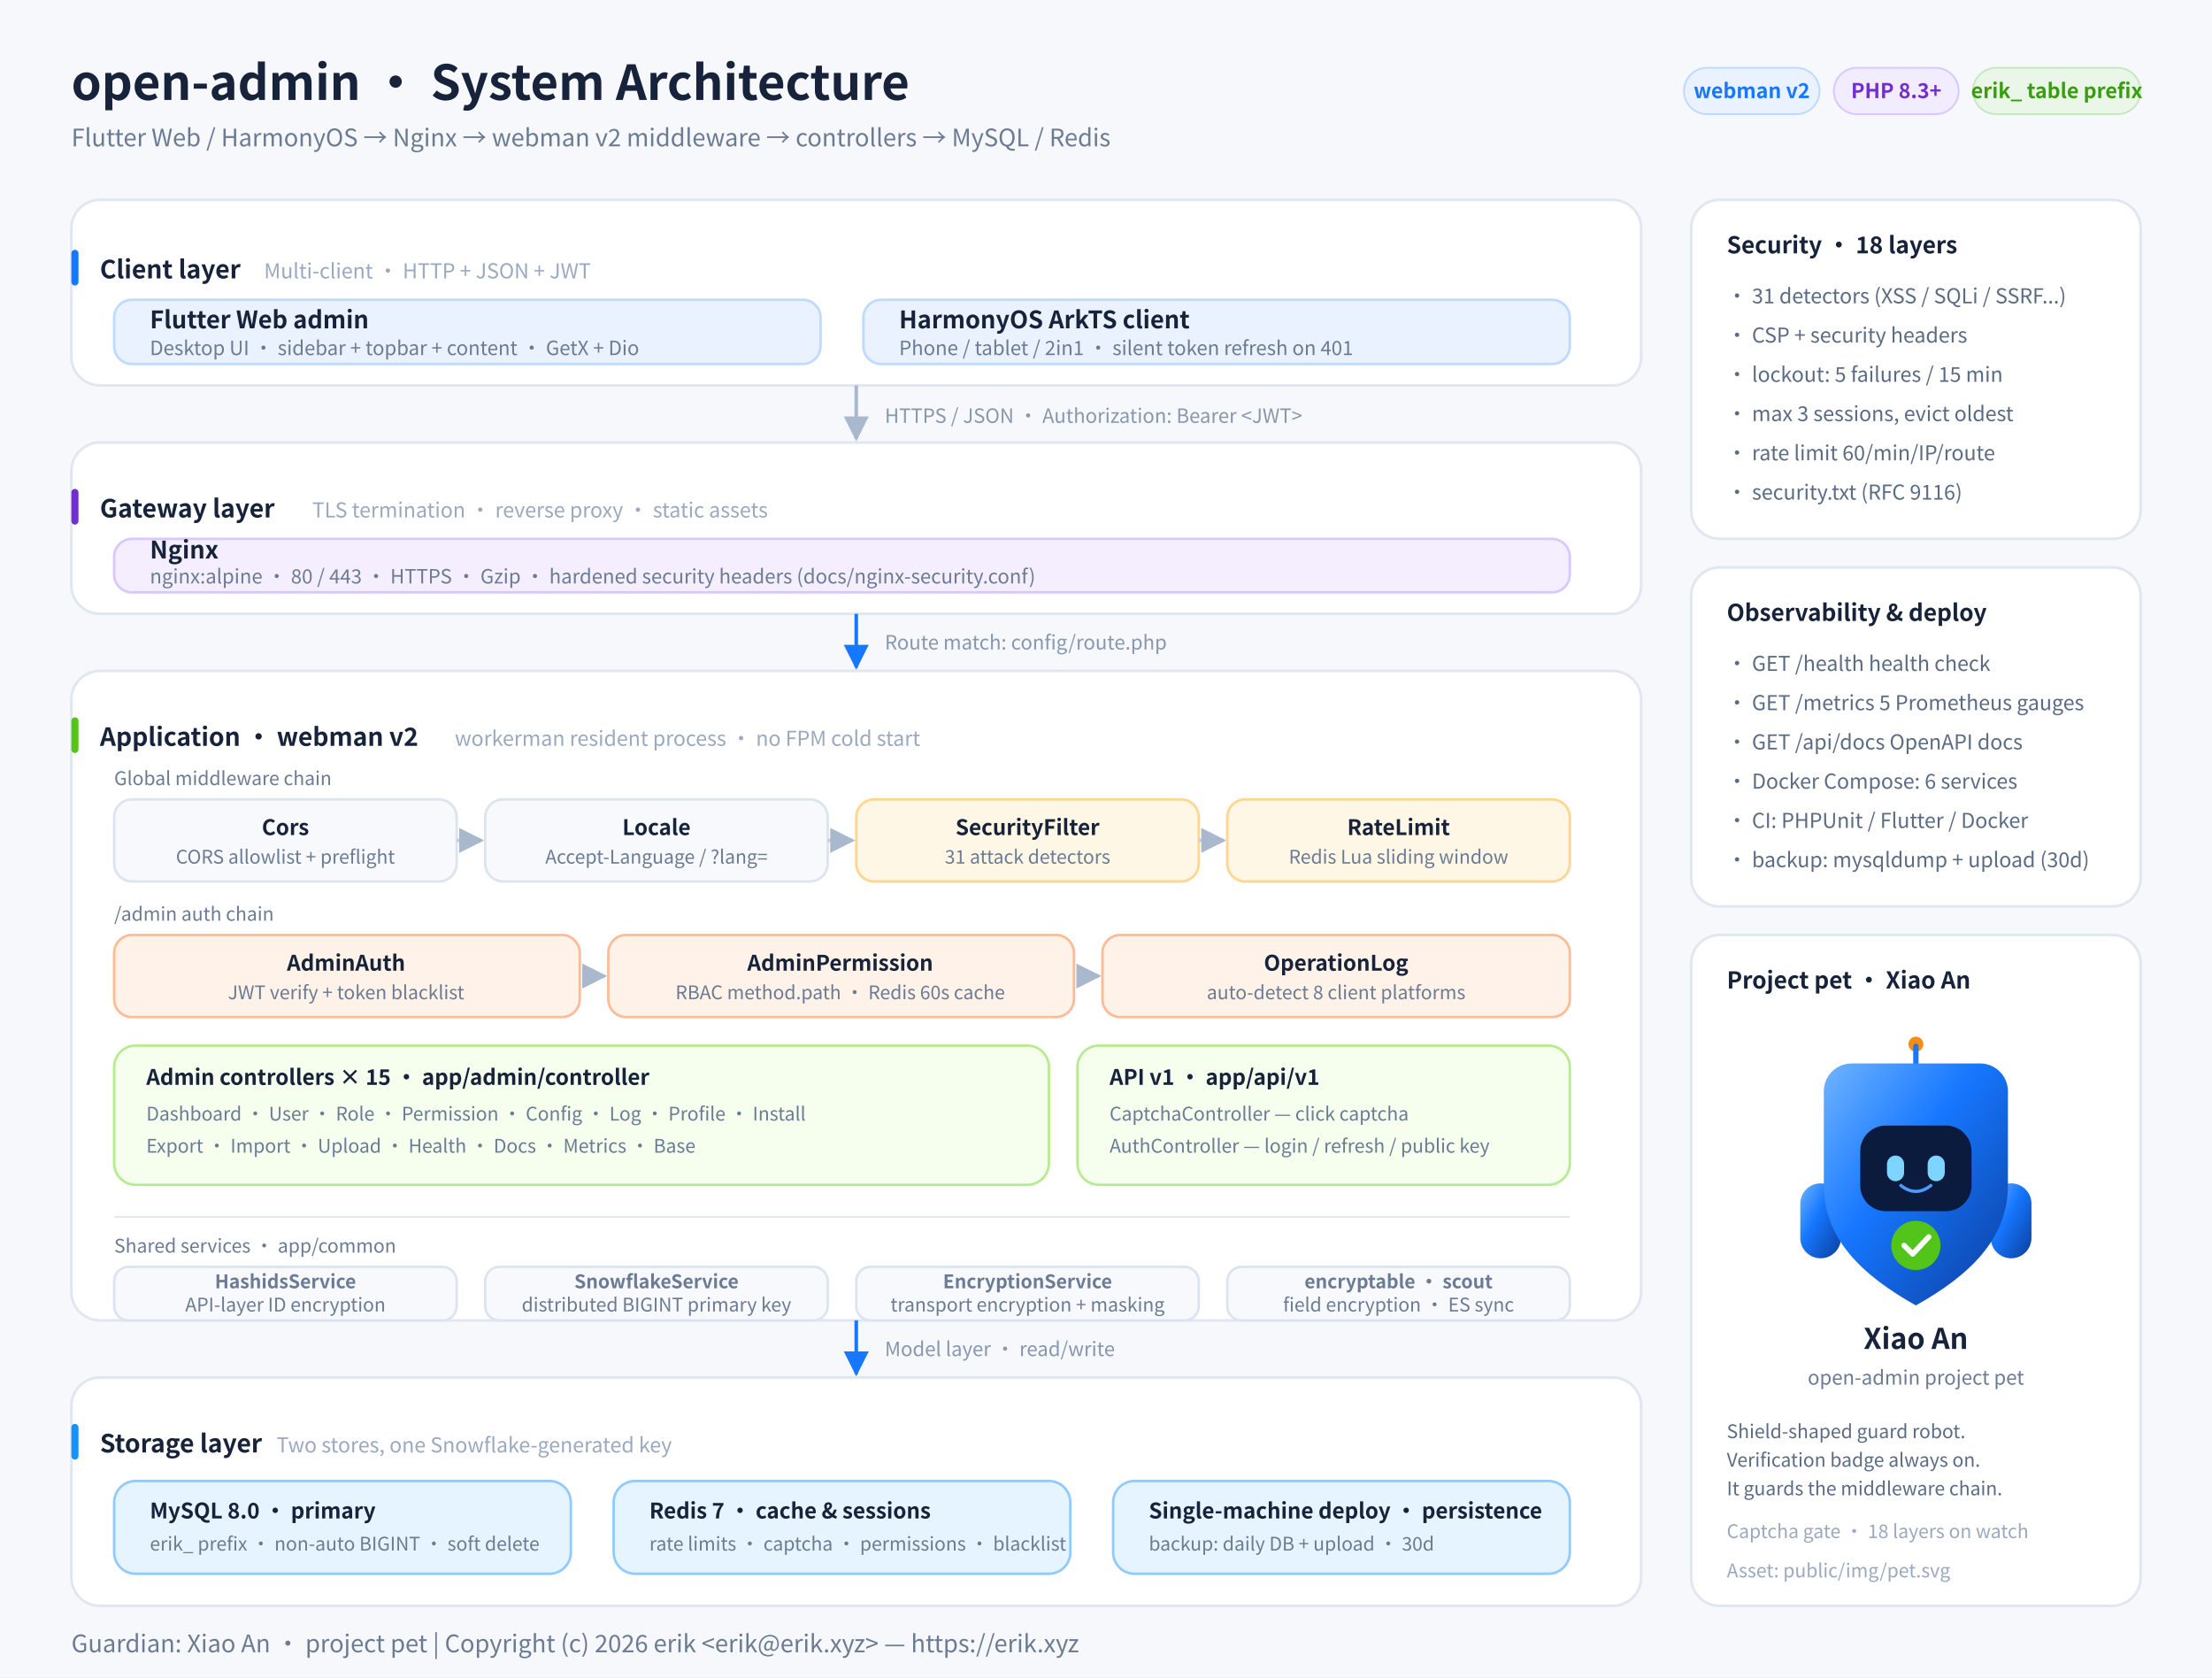
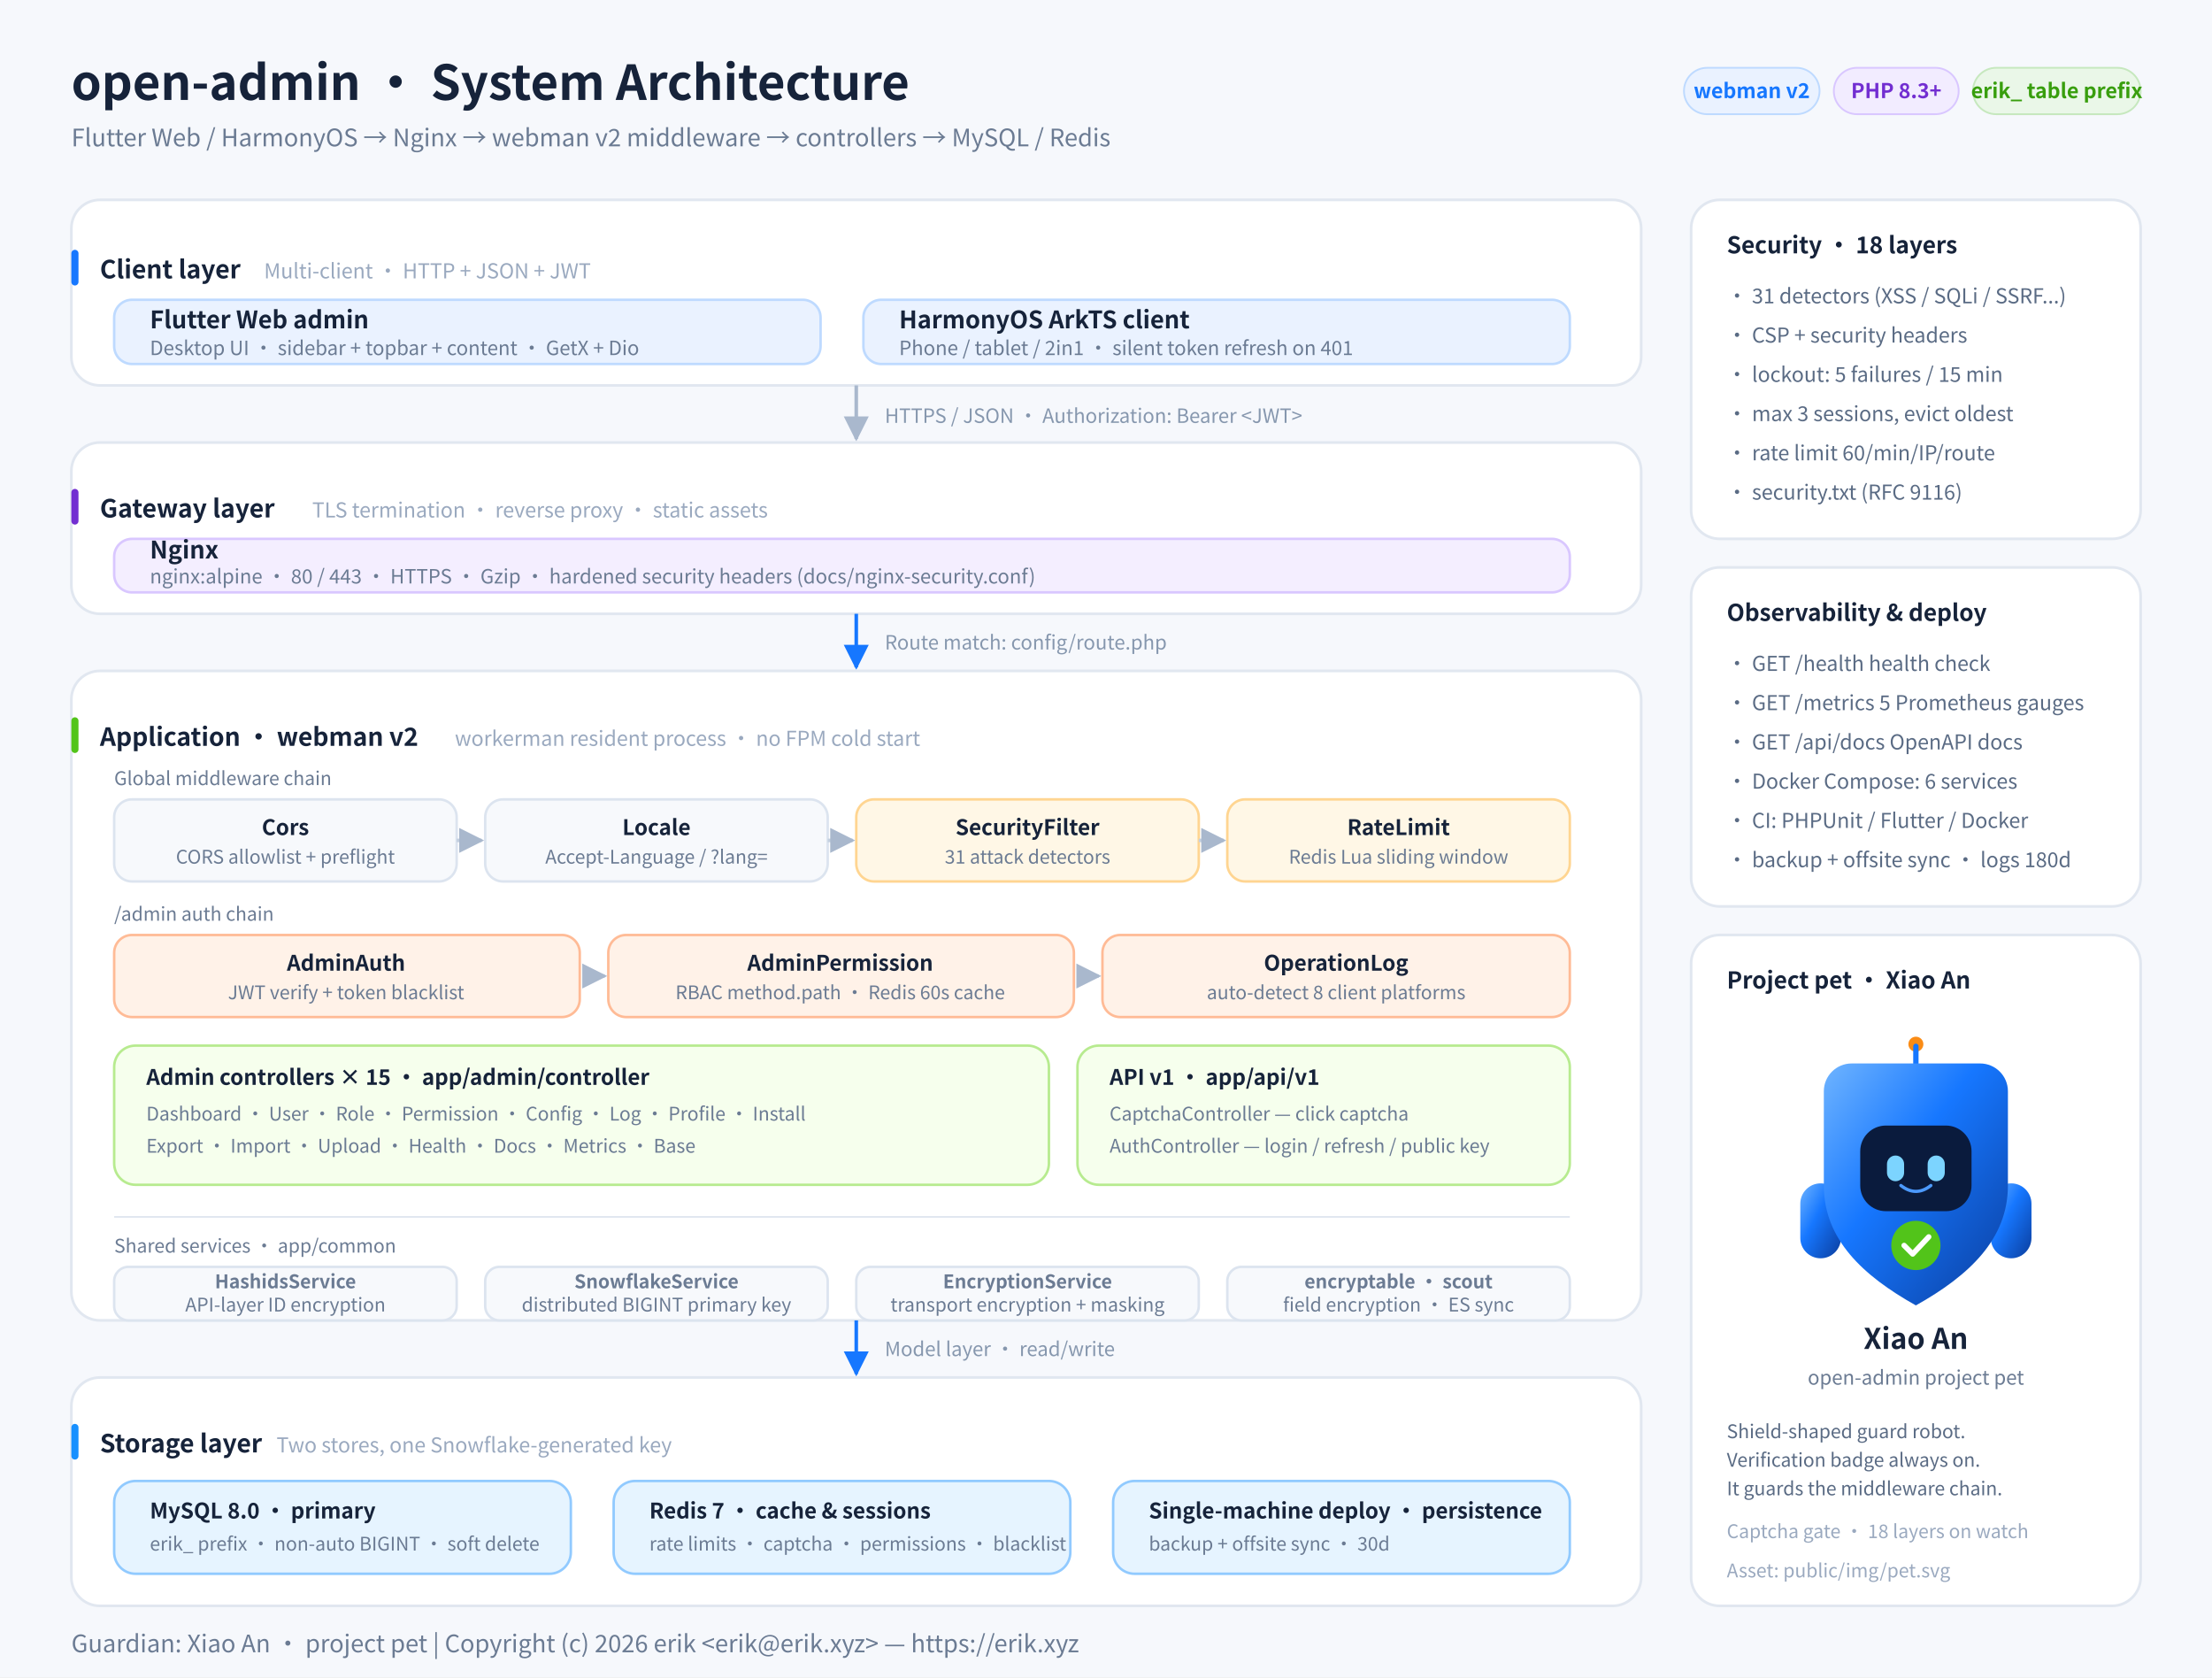
<svg xmlns="http://www.w3.org/2000/svg" viewBox="0 0 1240 940" width="1240" height="940" role="img" aria-label="open-admin system architecture diagram">
  <defs>
    <marker id="arw" viewBox="0 0 10 10" refX="9" refY="5" markerWidth="7" markerHeight="7" orient="auto-start-reverse">
      <path d="M 0 0 L 10 5 L 0 10 z" fill="#A9B8CD" />
    </marker>
    <marker id="arwBlue" viewBox="0 0 10 10" refX="9" refY="5" markerWidth="7" markerHeight="7" orient="auto-start-reverse">
      <path d="M 0 0 L 10 5 L 0 10 z" fill="#1677FF" />
    </marker>
    <linearGradient id="shieldGrad" x1="0" y1="0" x2="1" y2="1">
      <stop offset="0" stop-color="#6FB4FF" />
      <stop offset="0.42" stop-color="#1677FF" />
      <stop offset="1" stop-color="#0B3E9E" />
    </linearGradient>
    <style>
      text { font-family: system-ui, -apple-system, "PingFang SC", "Microsoft YaHei", "Noto Sans CJK SC", "Segoe UI", sans-serif; }
      .t1 { font-size: 27px; font-weight: 700; fill: #16233A; }
      .t2 { font-size: 13.5px; fill: #6B7B93; }
      .bandName { font-size: 14px; font-weight: 700; fill: #16233A; }
      .bandHint { font-size: 11.5px; fill: #9AA9BF; }
      .nTitle { font-size: 13.5px; font-weight: 600; fill: #16233A; }
      .nSub { font-size: 11px; fill: #6B7B93; }
      .chipT { font-size: 12px; font-weight: 600; fill: #16233A; }
      .chipS { font-size: 10.5px; fill: #6B7B93; }
      .railT { font-size: 13px; font-weight: 700; fill: #16233A; }
      .railI { font-size: 11.5px; fill: #5A6B84; }
      .flow { font-size: 11px; fill: #8697AE; }
      .band { fill: #FFFFFF; stroke: #E1E7F0; stroke-width: 1.5; }
      .railCard { fill: #FFFFFF; stroke: #E1E7F0; stroke-width: 1.5; }
      .node { stroke-width: 1.4; }
      .ctr { text-anchor: middle; }
    </style>
  </defs>
  <rect width="1240" height="940" fill="#F6F8FC" />
  <text class="t1" x="40" y="56">open-admin · System Architecture</text>
  <text class="t2" x="40" y="82">Flutter Web / HarmonyOS → Nginx → webman v2 middleware → controllers → MySQL / Redis</text>
  <g font-size="11.5" font-weight="600">
    <rect x="944" y="38" width="76" height="26" rx="13" fill="#EAF2FF" stroke="#BEDAFF" />
    <text x="982" y="55" class="ctr" fill="#1677FF">webman v2</text>
    <rect x="1028" y="38" width="70" height="26" rx="13" fill="#F2ECFF" stroke="#D9C7FF" />
    <text x="1063" y="55" class="ctr" fill="#722ED1">PHP 8.3+</text>
    <rect x="1106" y="38" width="94" height="26" rx="13" fill="#EAF7E8" stroke="#C6E8BE" />
    <text x="1153" y="55" class="ctr" fill="#389E0D">erik_ table prefix</text>
  </g>
  <rect class="band" x="40" y="112" width="880" height="104" rx="16" />
  <rect x="40" y="140" width="4" height="20" rx="2" fill="#1677FF" />
  <text class="bandName" x="56" y="156">Client layer</text>
  <text class="bandHint" x="148" y="156">Multi-client · HTTP + JSON + JWT</text>
  <rect class="node" x="64" y="168" width="396" height="36" rx="10" fill="#EAF2FF" stroke="#BEDAFF" />
  <text class="nTitle" x="84" y="184">Flutter Web admin</text>
  <text class="nSub" x="84" y="199">Desktop UI · sidebar + topbar + content · GetX + Dio</text>
  <rect class="node" x="484" y="168" width="396" height="36" rx="10" fill="#EAF2FF" stroke="#BEDAFF" />
  <text class="nTitle" x="504" y="184">HarmonyOS ArkTS client</text>
  <text class="nSub" x="504" y="199">Phone / tablet / 2in1 · silent token refresh on 401</text>
  <path d="M 480 216 L 480 246" stroke="#A9B8CD" stroke-width="2" fill="none" marker-end="url(#arw)" />
  <text class="flow" x="496" y="237">HTTPS / JSON · Authorization: Bearer &lt;JWT&gt;</text>
  <rect class="band" x="40" y="248" width="880" height="96" rx="16" />
  <rect x="40" y="274" width="4" height="20" rx="2" fill="#722ED1" />
  <text class="bandName" x="56" y="290">Gateway layer</text>
  <text class="bandHint" x="175" y="290">TLS termination · reverse proxy · static assets</text>
  <rect class="node" x="64" y="302" width="816" height="30" rx="10" fill="#F4EEFF" stroke="#D9C7FF" />
  <text class="nTitle" x="84" y="313" fill="#531DAB" font-size="12.5">Nginx</text>
  <text class="nSub" x="84" y="327">nginx:alpine · 80 / 443 · HTTPS · Gzip · hardened security headers (docs/nginx-security.conf)</text>
  <path d="M 480 344 L 480 374" stroke="#1677FF" stroke-width="2" fill="none" marker-end="url(#arwBlue)" />
  <text class="flow" x="496" y="364">Route match: config/route.php</text>
  <rect class="band" x="40" y="376" width="880" height="364" rx="16" stroke="#BEDAFF" />
  <rect x="40" y="402" width="4" height="20" rx="2" fill="#52C41A" />
  <text class="bandName" x="56" y="418" fill="#1677FF">Application · webman v2</text>
  <text class="bandHint" x="255" y="418">workerman resident process · no FPM cold start</text>
  <text class="chipS" x="64" y="440" font-size="11">Global middleware chain</text>
  <rect class="node" x="64" y="448" width="192" height="46" rx="10" fill="#F7F9FC" stroke="#DCE4EF" />
  <text class="chipT ctr" x="160" y="468">Cors</text>
  <text class="chipS ctr" x="160" y="484">CORS allowlist + preflight</text>
  <rect class="node" x="272" y="448" width="192" height="46" rx="10" fill="#F7F9FC" stroke="#DCE4EF" />
  <text class="chipT ctr" x="368" y="468">Locale</text>
  <text class="chipS ctr" x="368" y="484">Accept-Language / ?lang=</text>
  <rect class="node" x="480" y="448" width="192" height="46" rx="10" fill="#FFF7E6" stroke="#FFD591" />
  <text class="chipT ctr" x="576" y="468" fill="#AD4E00">SecurityFilter</text>
  <text class="chipS ctr" x="576" y="484">31 attack detectors</text>
  <rect class="node" x="688" y="448" width="192" height="46" rx="10" fill="#FFF7E6" stroke="#FFD591" />
  <text class="chipT ctr" x="784" y="468" fill="#AD4E00">RateLimit</text>
  <text class="chipS ctr" x="784" y="484">Redis Lua sliding window</text>
  <path d="M 256 471 L 270 471" stroke="#C4D0E0" stroke-width="2" marker-end="url(#arw)" />
  <path d="M 464 471 L 478 471" stroke="#C4D0E0" stroke-width="2" marker-end="url(#arw)" />
  <path d="M 672 471 L 686 471" stroke="#C4D0E0" stroke-width="2" marker-end="url(#arw)" />
  <text class="chipS" x="64" y="516" font-size="11">/admin auth chain</text>
  <rect class="node" x="64" y="524" width="261" height="46" rx="10" fill="#FFF2E8" stroke="#FFBB96" />
  <text class="chipT ctr" x="194" y="544" fill="#AD4E00">AdminAuth</text>
  <text class="chipS ctr" x="194" y="560">JWT verify + token blacklist</text>
  <rect class="node" x="341" y="524" width="261" height="46" rx="10" fill="#FFF2E8" stroke="#FFBB96" />
  <text class="chipT ctr" x="471" y="544" fill="#AD4E00">AdminPermission</text>
  <text class="chipS ctr" x="471" y="560">RBAC method.path · Redis 60s cache</text>
  <rect class="node" x="618" y="524" width="262" height="46" rx="10" fill="#FFF2E8" stroke="#FFBB96" />
  <text class="chipT ctr" x="749" y="544" fill="#AD4E00">OperationLog</text>
  <text class="chipS ctr" x="749" y="560">auto-detect 8 client platforms</text>
  <path d="M 327 547 L 339 547" stroke="#C4D0E0" stroke-width="2" marker-end="url(#arw)" />
  <path d="M 604 547 L 616 547" stroke="#C4D0E0" stroke-width="2" marker-end="url(#arw)" />
  <rect class="node" x="64" y="586" width="524" height="78" rx="12" fill="#F6FFED" stroke="#B7EB8F" />
  <text class="chipT" x="82" y="608" fill="#389E0D">Admin controllers × 15 · app/admin/controller</text>
  <text class="chipS" x="82" y="628">Dashboard · User · Role · Permission · Config · Log · Profile · Install</text>
  <text class="chipS" x="82" y="646">Export · Import · Upload · Health · Docs · Metrics · Base</text>
  <rect class="node" x="604" y="586" width="276" height="78" rx="12" fill="#F6FFED" stroke="#B7EB8F" />
  <text class="chipT" x="622" y="608" fill="#389E0D">API v1 · app/api/v1</text>
  <text class="chipS" x="622" y="628">CaptchaController — click captcha</text>
  <text class="chipS" x="622" y="646">AuthController — login / refresh / public key</text>
  <line x1="64" y1="682" x2="880" y2="682" stroke="#E1E7F0" stroke-width="1" />
  <text class="chipS" x="64" y="702" font-size="11">Shared services · app/common</text>
  <rect class="node" x="64" y="710" width="192" height="30" rx="8" fill="#F7F9FC" stroke="#DCE4EF" />
  <text class="chipS ctr" x="160" y="722" font-size="11.5" fill="#16233A" font-weight="600">HashidsService</text>
  <text class="chipS ctr" x="160" y="735">API-layer ID encryption</text>
  <rect class="node" x="272" y="710" width="192" height="30" rx="8" fill="#F7F9FC" stroke="#DCE4EF" />
  <text class="chipS ctr" x="368" y="722" font-size="11.5" fill="#16233A" font-weight="600">SnowflakeService</text>
  <text class="chipS ctr" x="368" y="735">distributed BIGINT primary key</text>
  <rect class="node" x="480" y="710" width="192" height="30" rx="8" fill="#F7F9FC" stroke="#DCE4EF" />
  <text class="chipS ctr" x="576" y="722" font-size="11.5" fill="#16233A" font-weight="600">EncryptionService</text>
  <text class="chipS ctr" x="576" y="735">transport encryption + masking</text>
  <rect class="node" x="688" y="710" width="192" height="30" rx="8" fill="#F7F9FC" stroke="#DCE4EF" />
  <text class="chipS ctr" x="784" y="722" font-size="11.5" fill="#16233A" font-weight="600">encryptable · scout</text>
  <text class="chipS ctr" x="784" y="735">field encryption · ES sync</text>
  <path d="M 480 740 L 480 770" stroke="#1677FF" stroke-width="2" fill="none" marker-end="url(#arwBlue)" />
  <text class="flow" x="496" y="760">Model layer · read/write</text>
  <rect class="band" x="40" y="772" width="880" height="128" rx="16" />
  <rect x="40" y="798" width="4" height="20" rx="2" fill="#1890FF" />
  <text class="bandName" x="56" y="814">Storage layer</text>
  <text class="bandHint" x="155" y="814">Two stores, one Snowflake-generated key</text>
  <rect class="node" x="64" y="830" width="256" height="52" rx="12" fill="#E6F4FF" stroke="#91CAFF" />
  <text class="chipT" x="84" y="851">MySQL 8.0 · primary</text>
  <text class="chipS" x="84" y="869">erik_ prefix · non-auto BIGINT · soft delete</text>
  <rect class="node" x="344" y="830" width="256" height="52" rx="12" fill="#E6F4FF" stroke="#91CAFF" />
  <text class="chipT" x="364" y="851">Redis 7 · cache &amp; sessions</text>
  <text class="chipS" x="364" y="869">rate limits · captcha · permissions · blacklist</text>
  <rect class="node" x="624" y="830" width="256" height="52" rx="12" fill="#E6F4FF" stroke="#91CAFF" />
  <text class="chipT" x="644" y="851">Single-machine deploy · persistence</text>
-   <text class="chipS" x="644" y="869">backup: daily DB + upload · 30d</text>
+   <text class="chipS" x="644" y="869">backup + offsite sync · 30d</text>
  <rect class="railCard" x="948" y="112" width="252" height="190" rx="16" />
  <text class="railT" x="968" y="142">Security · 18 layers</text>
  <g class="railI">
    <text x="968" y="170">· 31 detectors (XSS / SQLi / SSRF...)</text>
    <text x="968" y="192">· CSP + security headers</text>
    <text x="968" y="214">· lockout: 5 failures / 15 min</text>
    <text x="968" y="236">· max 3 sessions, evict oldest</text>
    <text x="968" y="258">· rate limit 60/min/IP/route</text>
    <text x="968" y="280">· security.txt (RFC 9116)</text>
  </g>
  <rect class="railCard" x="948" y="318" width="252" height="190" rx="16" />
  <text class="railT" x="968" y="348">Observability &amp; deploy</text>
  <g class="railI">
    <text x="968" y="376">· GET /health health check</text>
    <text x="968" y="398">· GET /metrics 5 Prometheus gauges</text>
    <text x="968" y="420">· GET /api/docs OpenAPI docs</text>
    <text x="968" y="442">· Docker Compose: 6 services</text>
    <text x="968" y="464">· CI: PHPUnit / Flutter / Docker</text>
-     <text x="968" y="486">· backup: mysqldump + upload (30d)</text>
+     <text x="968" y="486">· backup + offsite sync · logs 180d</text>
  </g>
  <rect class="railCard" x="948" y="524" width="252" height="376" rx="16" stroke="#BEDAFF" />
  <text class="railT" x="968" y="554">Project pet · Xiao An</text>
  <g transform="translate(1002 568.4) scale(0.6)">
    <circle cx="120" cy="28" r="7" fill="#FA8C16" />
    <line x1="120" y1="48" x2="120" y2="30" stroke="#1677FF" stroke-width="5" stroke-linecap="round" />
    <rect x="12" y="158" width="38" height="70" rx="19" fill="url(#shieldGrad)" />
    <rect x="190" y="158" width="38" height="70" rx="19" fill="url(#shieldGrad)" />
    <path d="M 60 46 H 180 A 26 26 0 0 1 206 72 V 160 C 206 210 170 244 120 272              C 70 244 34 210 34 160 V 72 A 26 26 0 0 1 60 46 Z" fill="url(#shieldGrad)" />
    <rect x="68" y="104" width="104" height="80" rx="24" fill="#0A1B3D" />
    <rect x="93" y="132" width="16" height="24" rx="8" fill="#7CD4FF" />
    <rect x="131" y="132" width="16" height="24" rx="8" fill="#7CD4FF" />
    <path d="M 106 160 Q 120 171 134 160" fill="none" stroke="#4C9AFF" stroke-width="3" stroke-linecap="round" />
    <circle cx="120" cy="216" r="23" fill="#52C41A" />
    <path d="M 109 216 l 8 8 l 15 -16" fill="none" stroke="#FFFFFF" stroke-width="5" stroke-linecap="round" stroke-linejoin="round" />
  </g>
  <text x="1074" y="756" class="ctr" font-size="16" font-weight="700" fill="#16233A">Xiao An</text>
  <text x="1074" y="776" class="ctr" font-size="11" fill="#6B7B93">open-admin project pet</text>
  <text x="968" y="806" font-size="10.5" fill="#5A6B84">Shield-shaped guard robot.</text>
  <text x="968" y="822" font-size="10.5" fill="#5A6B84">Verification badge always on.</text>
  <text x="968" y="838" font-size="10.5" fill="#5A6B84">It guards the middleware chain.</text>
  <text x="968" y="862" font-size="10.5" fill="#9AA9BF">Captcha gate · 18 layers on watch</text>
  <text x="968" y="884" font-size="10.5" fill="#9AA9BF">Asset: public/img/pet.svg</text>
  <text class="t2" x="40" y="926" font-size="11.5">
    Guardian: Xiao An · project pet | Copyright (c) 2026 erik &lt;erik@erik.xyz&gt; — https://erik.xyz
  </text>
</svg>
